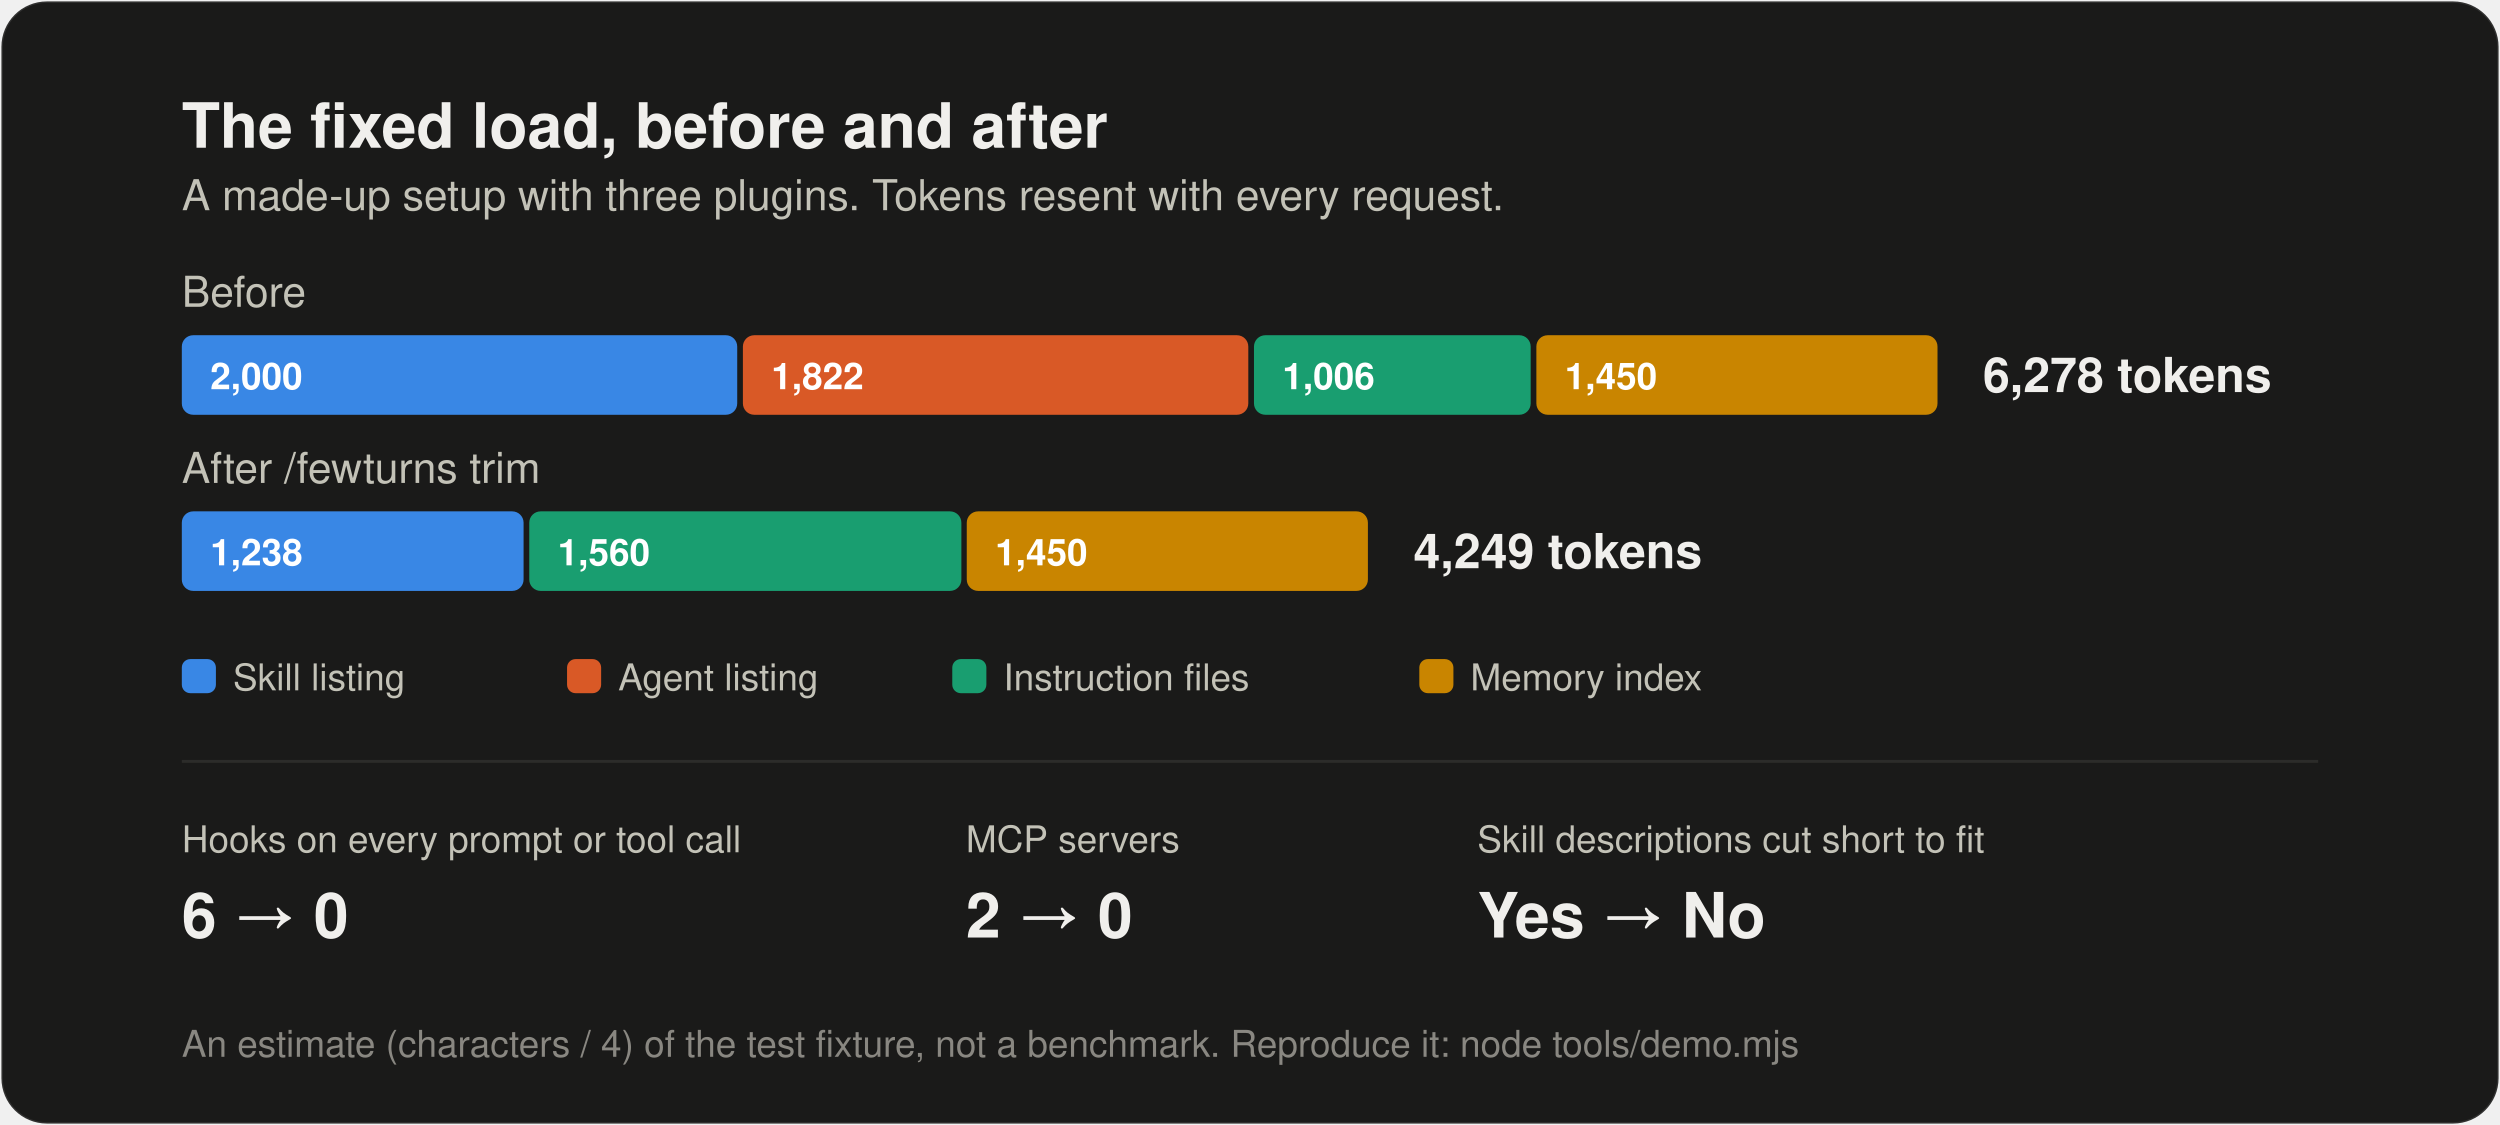
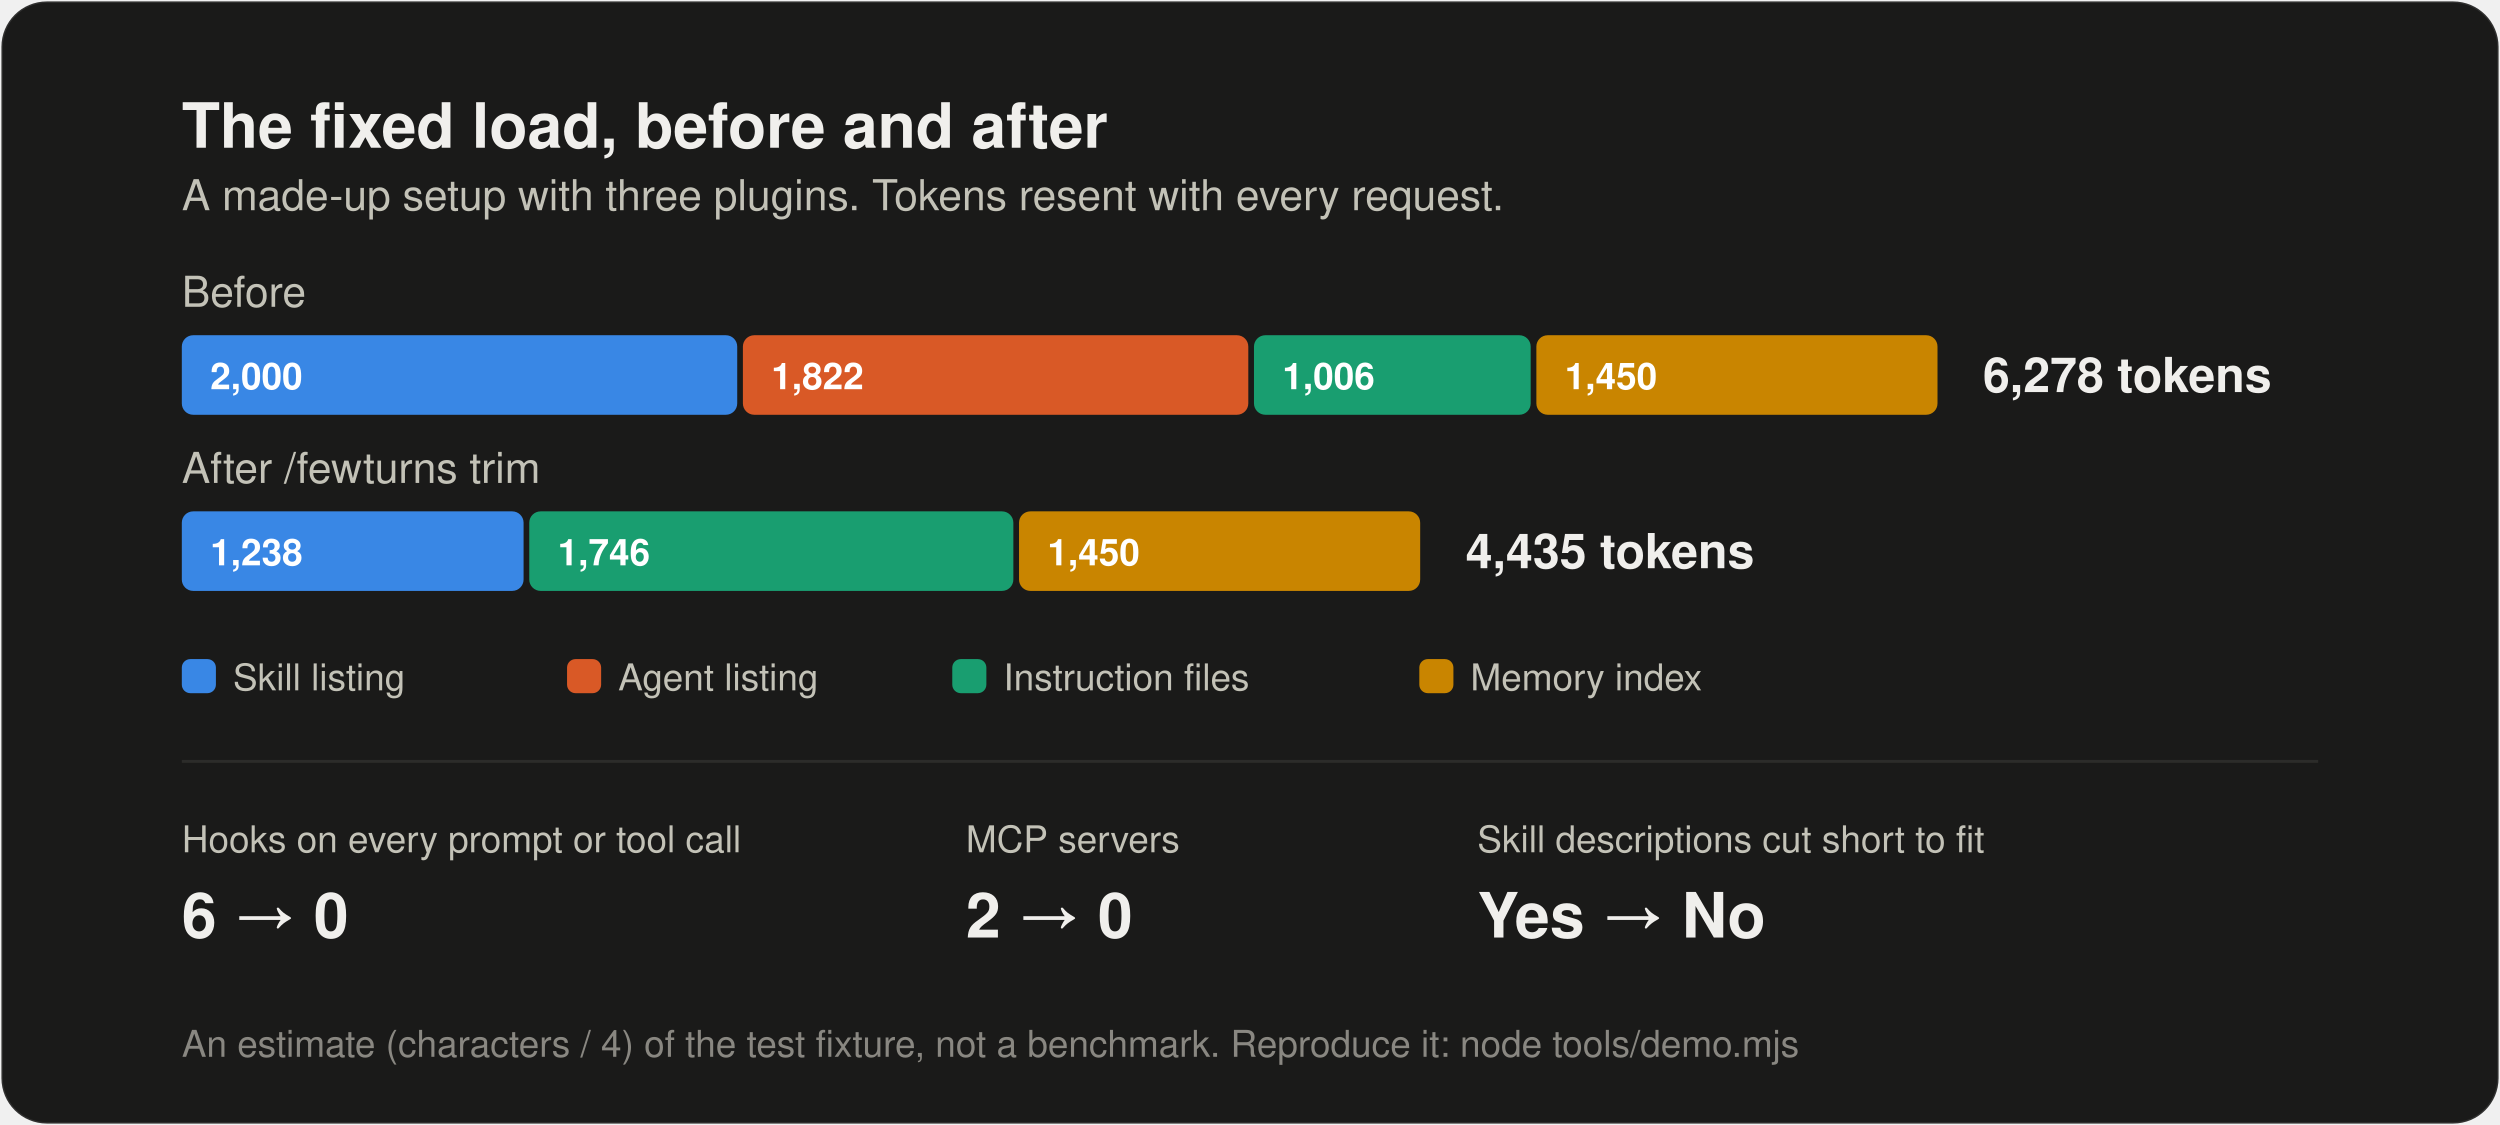
<svg xmlns="http://www.w3.org/2000/svg" viewBox="0 0 880 396" width="880" height="396" role="img" aria-labelledby="t d" font-family="system-ui, -apple-system, 'Segoe UI', Helvetica, Arial, sans-serif">
  <rect x="0.5" y="0.5" width="879" height="395" rx="16" fill="#1a1a19" stroke="rgba(255,255,255,0.10)" />
  <text x="64" y="52" font-size="22" font-weight="650" fill="#f0efec" text-anchor="start">The fixed load, before and after</text>
  <text x="64" y="74" font-size="15" font-weight="400" fill="#c3c2b7" text-anchor="start">A made-up setup with three plugins. Tokens resent with every request.</text>
  <text x="64" y="108" font-size="15" font-weight="400" fill="#c3c2b7" text-anchor="start">Before</text>
  <rect x="64.0" y="118" width="195.5" height="28" rx="4" fill="#3987e5" />
  <text x="74.0" y="137" font-size="13" font-weight="600" fill="#ffffff" text-anchor="start">2,000</text>
  <rect x="261.5" y="118" width="177.9" height="28" rx="4" fill="#d95926" />
  <text x="271.5" y="137" font-size="13" font-weight="600" fill="#ffffff" text-anchor="start">1,822</text>
  <rect x="441.4" y="118" width="97.4" height="28" rx="4" fill="#199e70" />
  <text x="451.4" y="137" font-size="13" font-weight="600" fill="#ffffff" text-anchor="start">1,006</text>
  <rect x="540.8" y="118" width="141.2" height="28" rx="4" fill="#c98500" />
  <text x="550.8" y="137" font-size="13" font-weight="600" fill="#ffffff" text-anchor="start">1,450</text>
  <text x="698" y="138" font-size="17" font-weight="650" fill="#f0efec" text-anchor="start">6,278 tokens</text>
  <text x="64" y="170" font-size="15" font-weight="400" fill="#c3c2b7" text-anchor="start">After /fewturns trim</text>
  <rect x="64.0" y="180" width="120.3" height="28" rx="4" fill="#3987e5" />
  <text x="74.0" y="199" font-size="13" font-weight="600" fill="#ffffff" text-anchor="start">1,238</text>
-   <rect x="186.3" y="180" width="152.1" height="28" rx="4" fill="#199e70" />
-   <text x="196.3" y="199" font-size="13" font-weight="600" fill="#ffffff" text-anchor="start">1,560</text>
-   <rect x="340.3" y="180" width="141.2" height="28" rx="4" fill="#c98500" />
-   <text x="350.3" y="199" font-size="13" font-weight="600" fill="#ffffff" text-anchor="start">1,450</text>
-   <text x="497.555" y="200" font-size="17" font-weight="650" fill="#f0efec" text-anchor="start">4,249 tokens</text>
+   <rect x="186.3" y="180" width="170.4" height="28" rx="4" fill="#199e70" />
+   <text x="196.3" y="199" font-size="13" font-weight="600" fill="#ffffff" text-anchor="start">1,746</text>
+   <rect x="358.7" y="180" width="141.2" height="28" rx="4" fill="#c98500" />
+   <text x="368.7" y="199" font-size="13" font-weight="600" fill="#ffffff" text-anchor="start">1,450</text>
+   <text x="515.923" y="200" font-size="17" font-weight="650" fill="#f0efec" text-anchor="start">4,435 tokens</text>
  <rect x="64" y="232" width="12" height="12" rx="3" fill="#3987e5" />
  <text x="82" y="243" font-size="13" font-weight="400" fill="#c3c2b7" text-anchor="start">Skill listing</text>
  <rect x="199.6" y="232" width="12" height="12" rx="3" fill="#d95926" />
  <text x="217.6" y="243" font-size="13" font-weight="400" fill="#c3c2b7" text-anchor="start">Agent listing</text>
  <rect x="335.2" y="232" width="12" height="12" rx="3" fill="#199e70" />
  <text x="353.2" y="243" font-size="13" font-weight="400" fill="#c3c2b7" text-anchor="start">Instruction files</text>
  <rect x="499.6" y="232" width="12" height="12" rx="3" fill="#c98500" />
  <text x="517.6" y="243" font-size="13" font-weight="400" fill="#c3c2b7" text-anchor="start">Memory index</text>
  <line x1="64" y1="268" x2="816" y2="268" stroke="#2c2c2a" />
  <text x="64" y="300" font-size="13" font-weight="400" fill="#c3c2b7" text-anchor="start">Hooks on every prompt or tool call</text>
  <text x="64" y="330" font-size="22" font-weight="650" fill="#f0efec" text-anchor="start">6  →  0</text>
  <text x="340" y="300" font-size="13" font-weight="400" fill="#c3c2b7" text-anchor="start">MCP servers</text>
  <text x="340" y="330" font-size="22" font-weight="650" fill="#f0efec" text-anchor="start">2  →  0</text>
  <text x="520" y="300" font-size="13" font-weight="400" fill="#c3c2b7" text-anchor="start">Skill descriptions cut short to fit</text>
  <text x="520" y="330" font-size="22" font-weight="650" fill="#f0efec" text-anchor="start">Yes  →  No</text>
  <text x="64" y="372" font-size="13" font-weight="400" fill="#898781" text-anchor="start">An estimate (characters / 4) of the test fixture, not a benchmark. Reproduce it: node tools/demo.mjs</text>
</svg>
